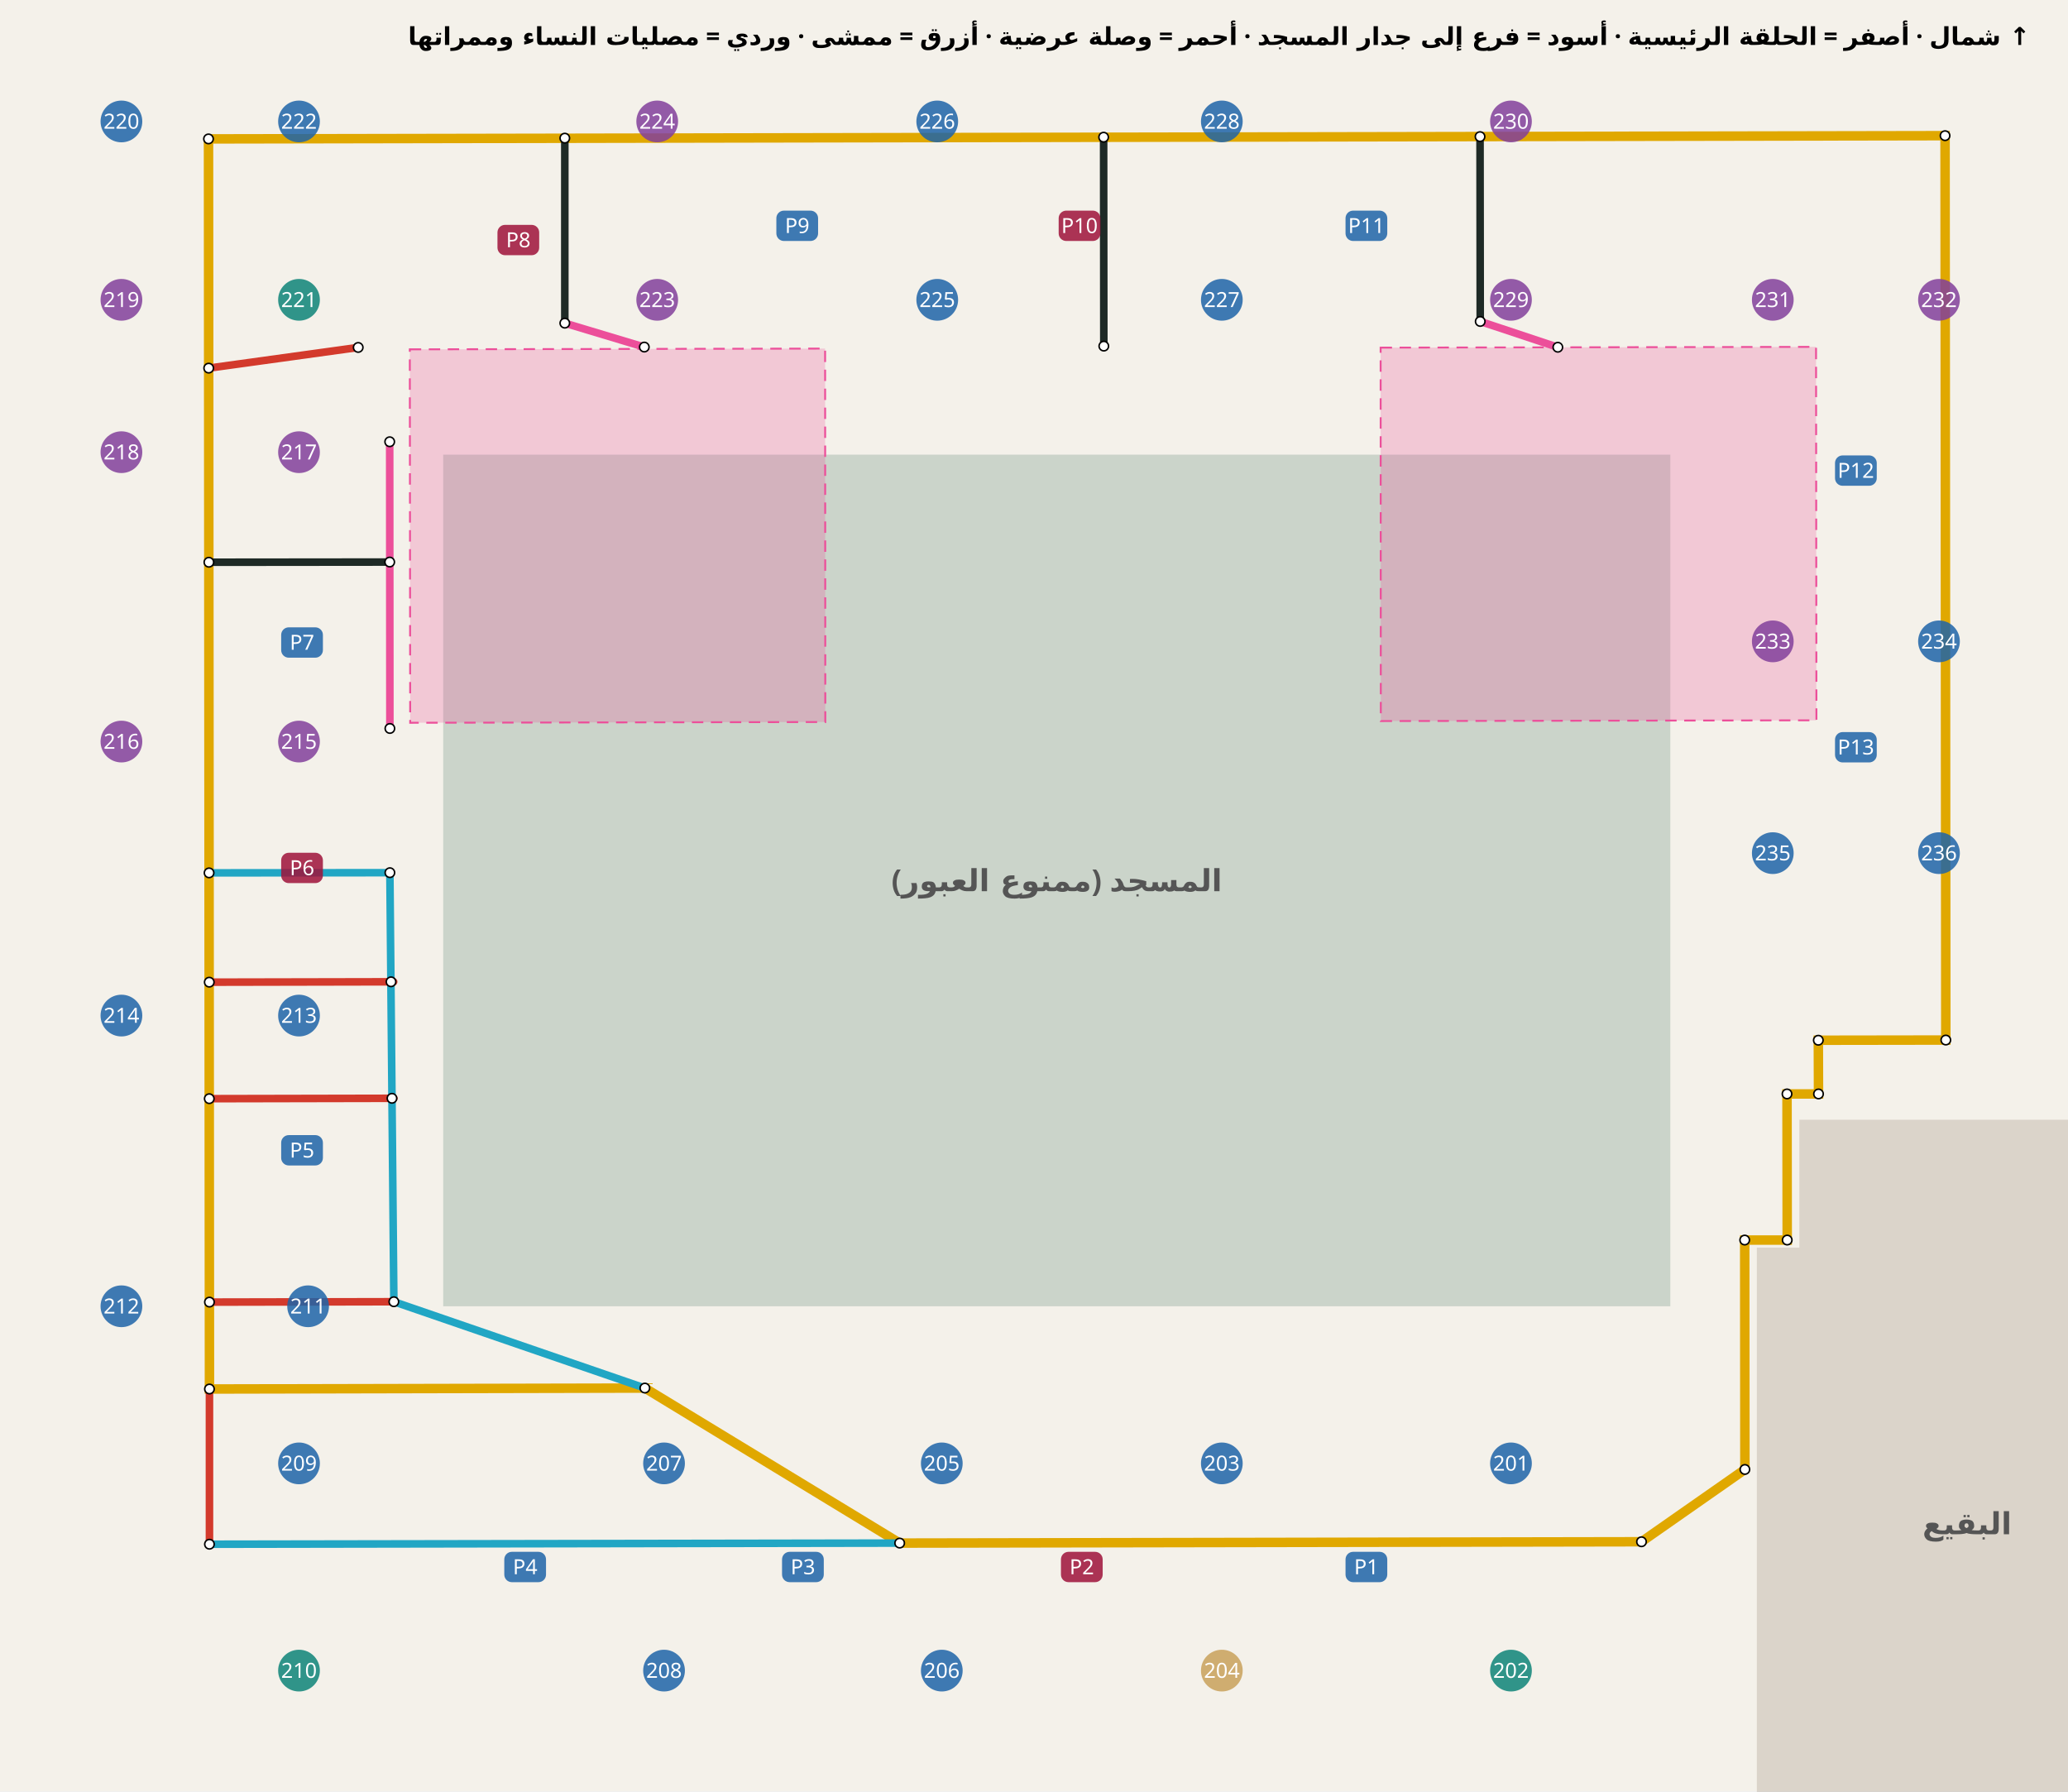
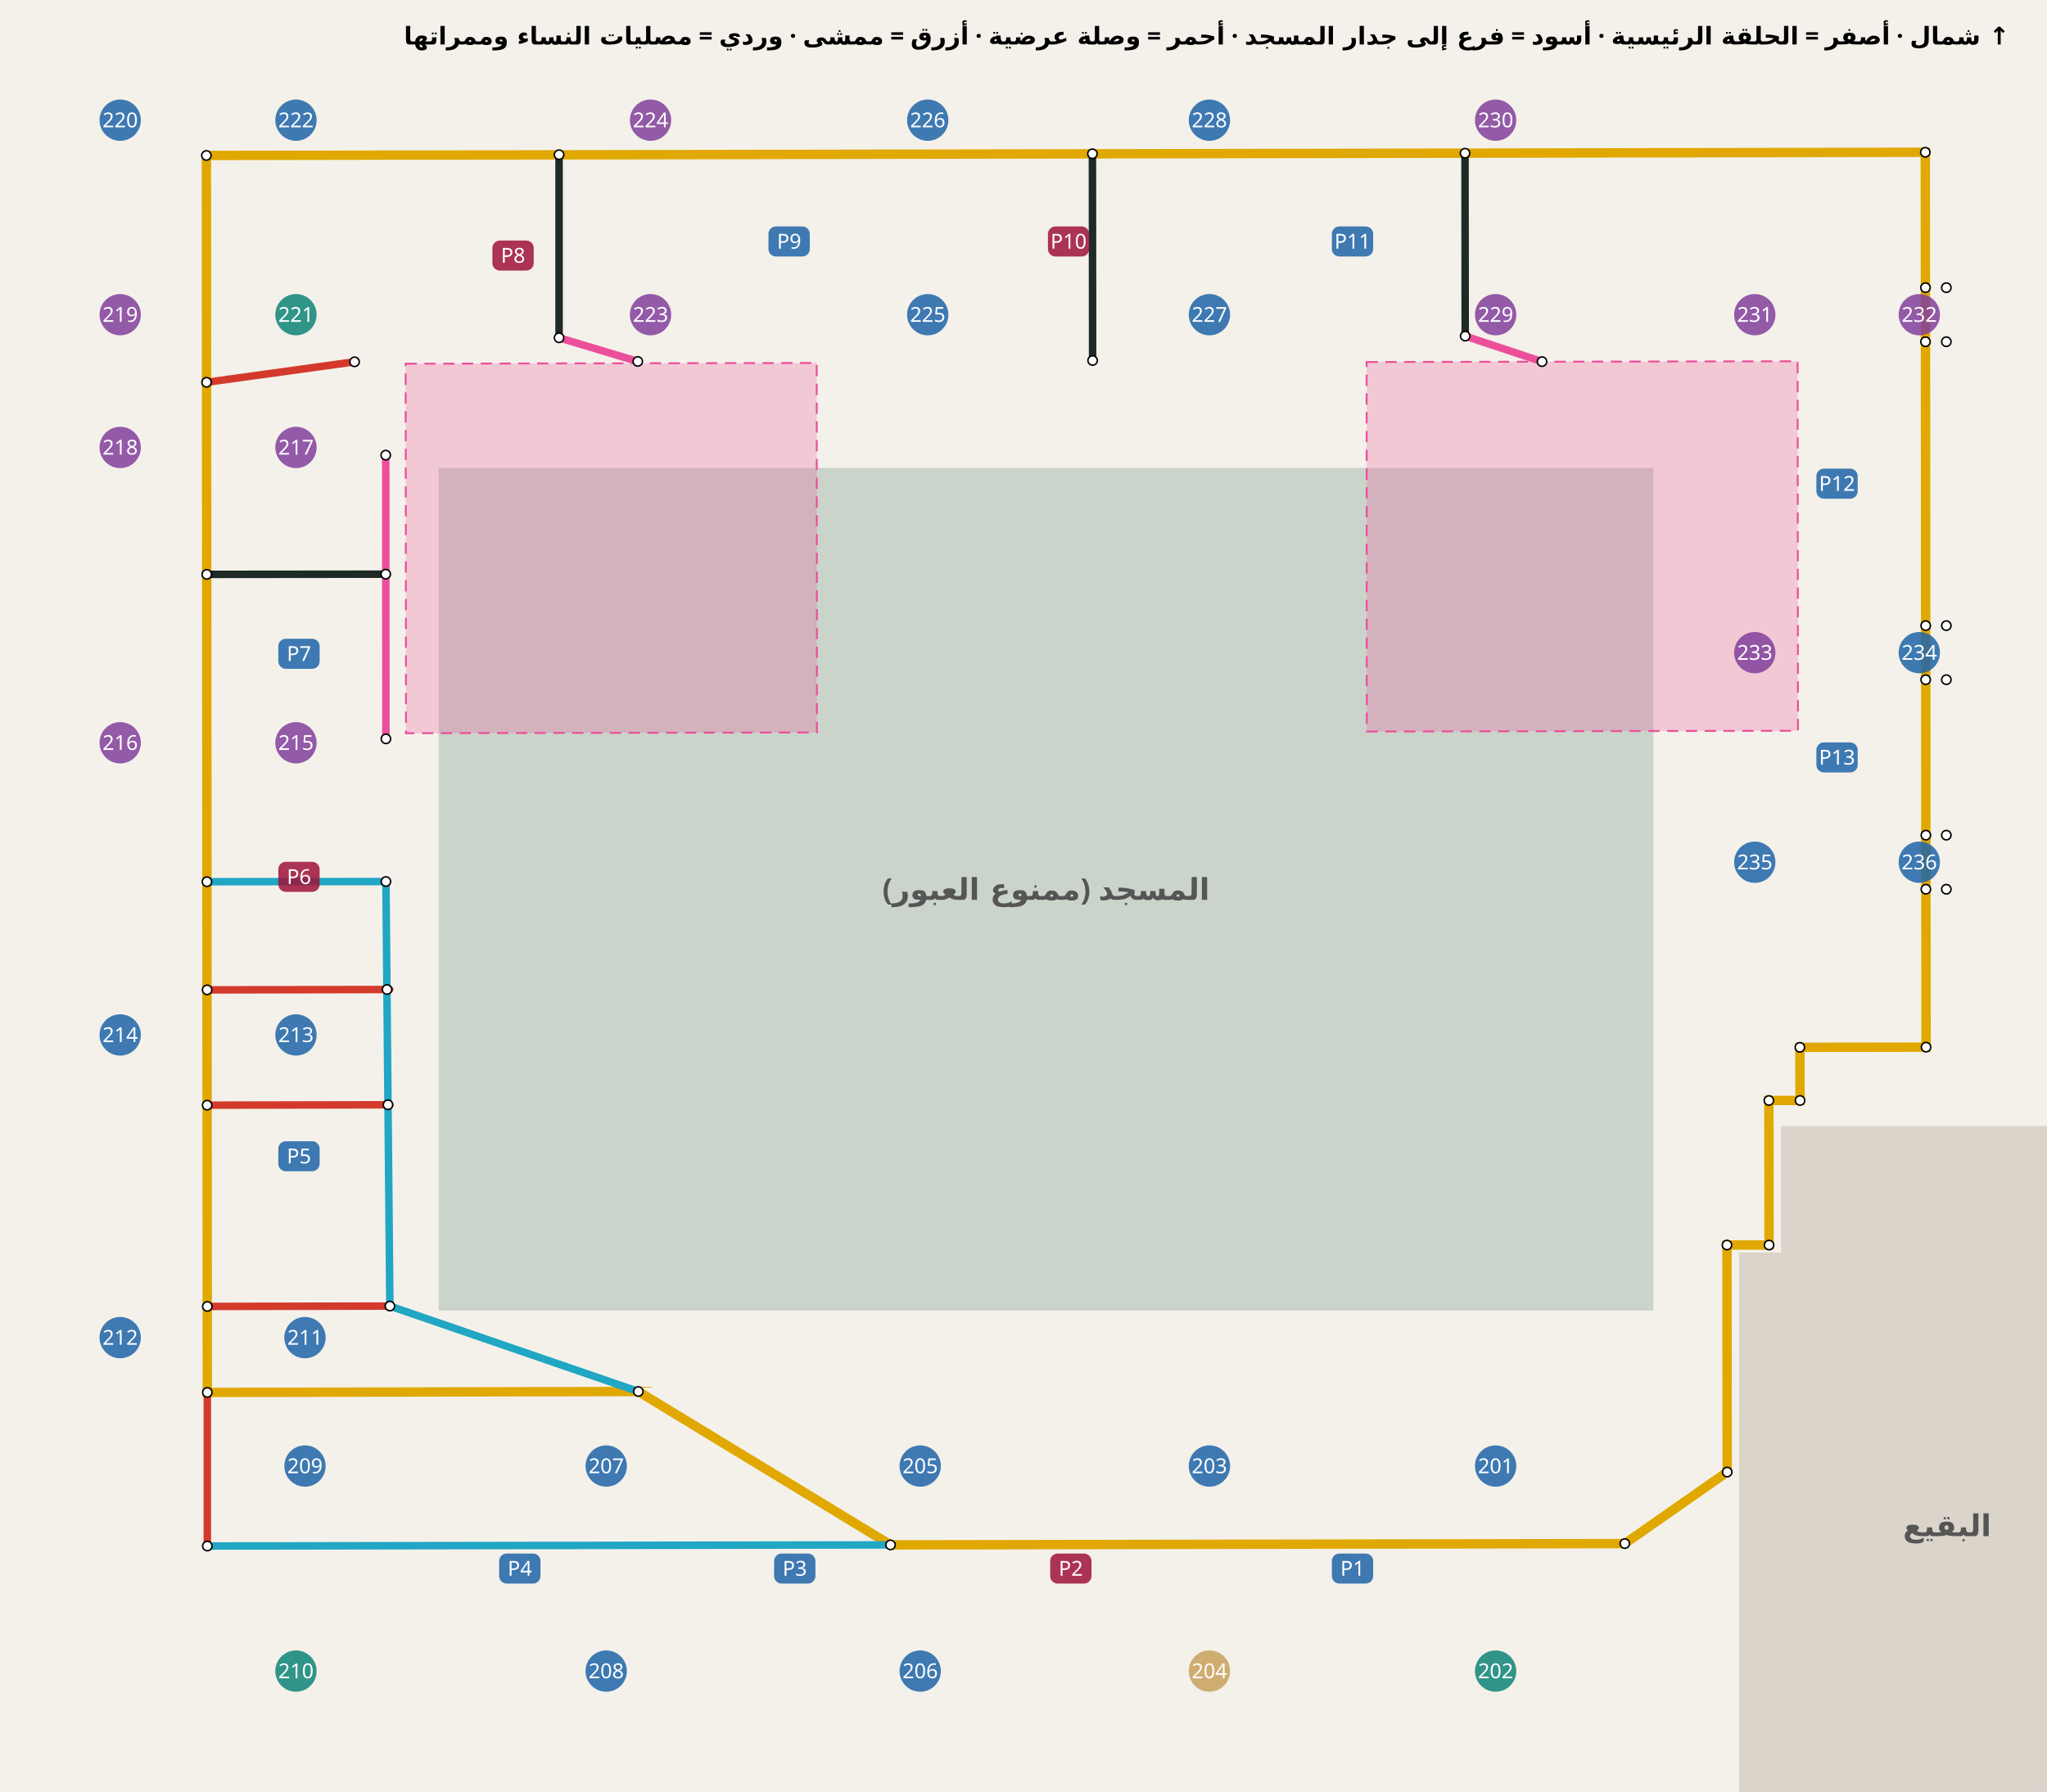
- <svg xmlns="http://www.w3.org/2000/svg" width="1090" height="944" font-family="sans-serif" direction="rtl">
+ <svg xmlns="http://www.w3.org/2000/svg" width="1090" height="954" font-family="sans-serif" direction="rtl">
  <style>text{font-size:11px;text-anchor:middle;dominant-baseline:middle}.o{font-size:16px;font-weight:700;fill:#555}</style>
  <rect width="100%" height="100%" fill="#f4f1ea" />
-   <rect x="233.6" y="239.6" width="646.8" height="448.8" fill="#0e4d3a" opacity=".18" />
-   <text x="557.0" y="464.0" class="o">المسجد (ممنوع العبور)</text>
-   <rect x="926.0" y="657.5" width="221.6" height="292.9" fill="#6a4e39" opacity=".18" />
-   <text x="1036.8" y="804.0" class="o">البقيع</text>
-   <rect x="948.4" y="590.1" width="199.3" height="67.4" fill="#6a4e39" opacity=".18" />
-   <polygon points="216.0,184.1 434.9,183.7 435.0,380.5 216.2,380.9" fill="#ec4f9a" fill-opacity=".25" stroke="#ec4f9a" stroke-dasharray="6 4" />
-   <polygon points="727.7,183.2 957.2,182.8 957.4,379.6 727.8,380.0" fill="#ec4f9a" fill-opacity=".25" stroke="#ec4f9a" stroke-dasharray="6 4" />
-   <polyline points="109.9,73.2 1025.2,71.5 1025.6,548.1 958.4,548.2 958.5,576.5 941.9,576.5 942.0,653.5 919.6,653.5 919.7,774.4 865.2,812.5 474.2,813.2 339.9,731.5 110.4,732.0 109.9,73.2" fill="none" stroke="#e0a800" stroke-width="5" />
-   <polyline points="297.7,72.8 297.7,170.3" fill="none" stroke="#1e2a26" stroke-width="4" stroke-linecap="round" />
-   <polyline points="297.7,170.3 339.6,182.9" fill="none" stroke="#ec4f9a" stroke-width="4" stroke-linecap="round" />
-   <polyline points="581.7,72.3 581.8,182.4" fill="none" stroke="#1e2a26" stroke-width="4" stroke-linecap="round" />
-   <polyline points="780.1,72.0 780.2,169.4" fill="none" stroke="#1e2a26" stroke-width="4" stroke-linecap="round" />
-   <polyline points="780.2,169.4 821.1,183.0" fill="none" stroke="#ec4f9a" stroke-width="4" stroke-linecap="round" />
-   <polyline points="110.0,194.0 188.8,183.1" fill="none" stroke="#d33a2c" stroke-width="4" stroke-linecap="round" />
-   <polyline points="110.1,296.3 205.4,296.2" fill="none" stroke="#1e2a26" stroke-width="4" stroke-linecap="round" />
-   <polyline points="205.4,232.8 205.5,383.9" fill="none" stroke="#ec4f9a" stroke-width="4" stroke-linecap="round" />
-   <polyline points="110.2,460.0 205.5,459.9 207.6,686.0" fill="none" stroke="#21a6c4" stroke-width="4" stroke-linecap="round" />
-   <polyline points="110.3,517.6 207.5,517.4" fill="none" stroke="#d33a2c" stroke-width="4" stroke-linecap="round" />
-   <polyline points="110.3,579.0 207.6,578.8" fill="none" stroke="#d33a2c" stroke-width="4" stroke-linecap="round" />
-   <polyline points="110.4,686.2 207.6,686.0" fill="none" stroke="#d33a2c" stroke-width="4" stroke-linecap="round" />
-   <polyline points="207.6,686.0 339.9,731.5" fill="none" stroke="#21a6c4" stroke-width="4" stroke-linecap="round" />
-   <polyline points="110.4,732.0 110.4,813.8" fill="none" stroke="#d33a2c" stroke-width="4" stroke-linecap="round" />
-   <polyline points="110.4,813.8 474.2,813.2" fill="none" stroke="#21a6c4" stroke-width="4" stroke-linecap="round" />
-   <circle cx="109.9" cy="73.2" r="2.5" fill="#fff" stroke="#000" stroke-width=".8" />
-   <circle cx="297.7" cy="72.8" r="2.5" fill="#fff" stroke="#000" stroke-width=".8" />
-   <circle cx="581.7" cy="72.3" r="2.5" fill="#fff" stroke="#000" stroke-width=".8" />
-   <circle cx="780.1" cy="72.0" r="2.5" fill="#fff" stroke="#000" stroke-width=".8" />
-   <circle cx="1025.2" cy="71.5" r="2.5" fill="#fff" stroke="#000" stroke-width=".8" />
-   <circle cx="1025.6" cy="548.1" r="2.5" fill="#fff" stroke="#000" stroke-width=".8" />
-   <circle cx="958.4" cy="548.2" r="2.5" fill="#fff" stroke="#000" stroke-width=".8" />
-   <circle cx="958.5" cy="576.5" r="2.5" fill="#fff" stroke="#000" stroke-width=".8" />
-   <circle cx="941.9" cy="576.5" r="2.5" fill="#fff" stroke="#000" stroke-width=".8" />
-   <circle cx="942.0" cy="653.5" r="2.5" fill="#fff" stroke="#000" stroke-width=".8" />
-   <circle cx="919.6" cy="653.5" r="2.5" fill="#fff" stroke="#000" stroke-width=".8" />
-   <circle cx="919.7" cy="774.4" r="2.5" fill="#fff" stroke="#000" stroke-width=".8" />
-   <circle cx="865.2" cy="812.5" r="2.5" fill="#fff" stroke="#000" stroke-width=".8" />
-   <circle cx="474.2" cy="813.2" r="2.5" fill="#fff" stroke="#000" stroke-width=".8" />
-   <circle cx="339.9" cy="731.5" r="2.5" fill="#fff" stroke="#000" stroke-width=".8" />
-   <circle cx="110.4" cy="732.0" r="2.5" fill="#fff" stroke="#000" stroke-width=".8" />
-   <circle cx="110.4" cy="686.2" r="2.5" fill="#fff" stroke="#000" stroke-width=".8" />
-   <circle cx="110.3" cy="579.0" r="2.5" fill="#fff" stroke="#000" stroke-width=".8" />
-   <circle cx="110.3" cy="517.6" r="2.5" fill="#fff" stroke="#000" stroke-width=".8" />
-   <circle cx="110.2" cy="460.0" r="2.5" fill="#fff" stroke="#000" stroke-width=".8" />
-   <circle cx="110.1" cy="296.3" r="2.5" fill="#fff" stroke="#000" stroke-width=".8" />
-   <circle cx="110.0" cy="194.0" r="2.5" fill="#fff" stroke="#000" stroke-width=".8" />
-   <circle cx="297.7" cy="170.3" r="2.5" fill="#fff" stroke="#000" stroke-width=".8" />
-   <circle cx="339.6" cy="182.9" r="2.5" fill="#fff" stroke="#000" stroke-width=".8" />
-   <circle cx="581.8" cy="182.4" r="2.5" fill="#fff" stroke="#000" stroke-width=".8" />
-   <circle cx="780.2" cy="169.4" r="2.5" fill="#fff" stroke="#000" stroke-width=".8" />
-   <circle cx="821.1" cy="183.0" r="2.5" fill="#fff" stroke="#000" stroke-width=".8" />
-   <circle cx="188.8" cy="183.1" r="2.5" fill="#fff" stroke="#000" stroke-width=".8" />
-   <circle cx="205.4" cy="296.2" r="2.5" fill="#fff" stroke="#000" stroke-width=".8" />
-   <circle cx="205.4" cy="232.8" r="2.5" fill="#fff" stroke="#000" stroke-width=".8" />
-   <circle cx="205.5" cy="383.9" r="2.5" fill="#fff" stroke="#000" stroke-width=".8" />
-   <circle cx="205.5" cy="459.9" r="2.5" fill="#fff" stroke="#000" stroke-width=".8" />
-   <circle cx="206.1" cy="517.4" r="2.5" fill="#fff" stroke="#000" stroke-width=".8" />
-   <circle cx="206.6" cy="578.8" r="2.5" fill="#fff" stroke="#000" stroke-width=".8" />
-   <circle cx="207.6" cy="686.0" r="2.5" fill="#fff" stroke="#000" stroke-width=".8" />
-   <circle cx="110.4" cy="813.8" r="2.5" fill="#fff" stroke="#000" stroke-width=".8" />
-   <circle cx="796.4" cy="880.4" r="11" fill="#0e8478" opacity=".85" />
-   <text x="796.4" y="880.4" fill="#fff">202</text>
-   <circle cx="796.4" cy="771.2" r="11" fill="#1f64a8" opacity=".85" />
-   <text x="796.4" y="771.2" fill="#fff">201</text>
-   <circle cx="644.0" cy="880.4" r="11" fill="#c9a15b" opacity=".85" />
-   <text x="644.0" y="880.4" fill="#fff">204</text>
-   <circle cx="644.0" cy="771.2" r="11" fill="#1f64a8" opacity=".85" />
-   <text x="644.0" y="771.2" fill="#fff">203</text>
-   <circle cx="496.4" cy="880.4" r="11" fill="#1f64a8" opacity=".85" />
-   <text x="496.4" y="880.4" fill="#fff">206</text>
-   <circle cx="496.4" cy="771.2" r="11" fill="#1f64a8" opacity=".85" />
-   <text x="496.4" y="771.2" fill="#fff">205</text>
-   <circle cx="350.0" cy="880.4" r="11" fill="#1f64a8" opacity=".85" />
-   <text x="350.0" y="880.4" fill="#fff">208</text>
-   <circle cx="350.0" cy="771.2" r="11" fill="#1f64a8" opacity=".85" />
-   <text x="350.0" y="771.2" fill="#fff">207</text>
-   <circle cx="157.6" cy="880.4" r="11" fill="#0e8478" opacity=".85" />
-   <text x="157.6" y="880.4" fill="#fff">210</text>
-   <circle cx="157.6" cy="771.2" r="11" fill="#1f64a8" opacity=".85" />
-   <text x="157.6" y="771.2" fill="#fff">209</text>
-   <circle cx="162.4" cy="688.4" r="11" fill="#1f64a8" opacity=".85" />
-   <text x="162.4" y="688.4" fill="#fff">211</text>
-   <circle cx="64.0" cy="688.4" r="11" fill="#1f64a8" opacity=".85" />
-   <text x="64.0" y="688.4" fill="#fff">212</text>
-   <circle cx="157.6" cy="535.2" r="11" fill="#1f64a8" opacity=".85" />
-   <text x="157.6" y="535.2" fill="#fff">213</text>
-   <circle cx="64.0" cy="535.2" r="11" fill="#1f64a8" opacity=".85" />
-   <text x="64.0" y="535.2" fill="#fff">214</text>
-   <circle cx="157.6" cy="390.8" r="11" fill="#83409b" opacity=".85" />
-   <text x="157.6" y="390.8" fill="#fff">215</text>
-   <circle cx="64.0" cy="390.8" r="11" fill="#83409b" opacity=".85" />
-   <text x="64.0" y="390.8" fill="#fff">216</text>
+   <rect x="233.6" y="249.2" width="646.8" height="448.8" fill="#0e4d3a" opacity=".18" />
+   <text x="557.0" y="473.6" class="o">المسجد (ممنوع العبور)</text>
+   <rect x="926.0" y="667.1" width="221.6" height="292.9" fill="#6a4e39" opacity=".18" />
+   <text x="1036.8" y="813.6" class="o">البقيع</text>
+   <rect x="948.4" y="599.7" width="199.3" height="67.4" fill="#6a4e39" opacity=".18" />
+   <polygon points="216.0,193.7 434.9,193.3 435.0,390.1 216.2,390.5" fill="#ec4f9a" fill-opacity=".25" stroke="#ec4f9a" stroke-dasharray="6 4" />
+   <polygon points="727.7,192.8 957.2,192.4 957.4,389.2 727.8,389.6" fill="#ec4f9a" fill-opacity=".25" stroke="#ec4f9a" stroke-dasharray="6 4" />
+   <polyline points="109.9,82.8 1025.2,81.1 1025.6,557.7 958.4,557.8 958.5,586.1 941.9,586.1 942.0,663.1 919.6,663.1 919.7,784.0 865.2,822.1 474.2,822.8 339.9,741.1 110.4,741.6 109.9,82.8" fill="none" stroke="#e0a800" stroke-width="5" />
+   <polyline points="297.7,82.4 297.7,179.9" fill="none" stroke="#1e2a26" stroke-width="4" stroke-linecap="round" />
+   <polyline points="297.7,179.9 339.6,192.5" fill="none" stroke="#ec4f9a" stroke-width="4" stroke-linecap="round" />
+   <polyline points="581.7,81.9 581.8,192.0" fill="none" stroke="#1e2a26" stroke-width="4" stroke-linecap="round" />
+   <polyline points="780.1,81.6 780.2,179.0" fill="none" stroke="#1e2a26" stroke-width="4" stroke-linecap="round" />
+   <polyline points="780.2,179.0 821.1,192.6" fill="none" stroke="#ec4f9a" stroke-width="4" stroke-linecap="round" />
+   <polyline points="110.0,203.6 188.8,192.7" fill="none" stroke="#d33a2c" stroke-width="4" stroke-linecap="round" />
+   <polyline points="110.1,305.9 205.4,305.8" fill="none" stroke="#1e2a26" stroke-width="4" stroke-linecap="round" />
+   <polyline points="205.4,242.4 205.5,393.5" fill="none" stroke="#ec4f9a" stroke-width="4" stroke-linecap="round" />
+   <polyline points="110.2,469.6 205.5,469.5 207.6,695.6" fill="none" stroke="#21a6c4" stroke-width="4" stroke-linecap="round" />
+   <polyline points="110.3,527.2 207.5,527.0" fill="none" stroke="#d33a2c" stroke-width="4" stroke-linecap="round" />
+   <polyline points="110.3,588.6 207.6,588.4" fill="none" stroke="#d33a2c" stroke-width="4" stroke-linecap="round" />
+   <polyline points="110.4,695.8 207.6,695.6" fill="none" stroke="#d33a2c" stroke-width="4" stroke-linecap="round" />
+   <polyline points="207.6,695.6 339.9,741.1" fill="none" stroke="#21a6c4" stroke-width="4" stroke-linecap="round" />
+   <polyline points="110.4,741.6 110.4,823.4" fill="none" stroke="#d33a2c" stroke-width="4" stroke-linecap="round" />
+   <polyline points="110.4,823.4 474.2,822.8" fill="none" stroke="#21a6c4" stroke-width="4" stroke-linecap="round" />
+   <circle cx="109.9" cy="82.8" r="2.5" fill="#fff" stroke="#000" stroke-width=".8" />
+   <circle cx="297.7" cy="82.4" r="2.5" fill="#fff" stroke="#000" stroke-width=".8" />
+   <circle cx="581.7" cy="81.9" r="2.5" fill="#fff" stroke="#000" stroke-width=".8" />
+   <circle cx="780.1" cy="81.6" r="2.5" fill="#fff" stroke="#000" stroke-width=".8" />
+   <circle cx="1025.2" cy="81.1" r="2.5" fill="#fff" stroke="#000" stroke-width=".8" />
+   <circle cx="1025.3" cy="153.2" r="2.5" fill="#fff" stroke="#000" stroke-width=".8" />
+   <circle cx="1036.4" cy="153.2" r="2.5" fill="#fff" stroke="#000" stroke-width=".8" />
+   <circle cx="1036.4" cy="182.0" r="2.5" fill="#fff" stroke="#000" stroke-width=".8" />
+   <circle cx="1025.3" cy="182.0" r="2.5" fill="#fff" stroke="#000" stroke-width=".8" />
+   <circle cx="1025.4" cy="333.2" r="2.5" fill="#fff" stroke="#000" stroke-width=".8" />
+   <circle cx="1036.4" cy="333.2" r="2.5" fill="#fff" stroke="#000" stroke-width=".8" />
+   <circle cx="1036.4" cy="362.0" r="2.5" fill="#fff" stroke="#000" stroke-width=".8" />
+   <circle cx="1025.4" cy="362.0" r="2.5" fill="#fff" stroke="#000" stroke-width=".8" />
+   <circle cx="1025.5" cy="444.8" r="2.5" fill="#fff" stroke="#000" stroke-width=".8" />
+   <circle cx="1036.4" cy="444.8" r="2.5" fill="#fff" stroke="#000" stroke-width=".8" />
+   <circle cx="1036.4" cy="473.6" r="2.5" fill="#fff" stroke="#000" stroke-width=".8" />
+   <circle cx="1025.5" cy="473.6" r="2.5" fill="#fff" stroke="#000" stroke-width=".8" />
+   <circle cx="1025.6" cy="557.7" r="2.5" fill="#fff" stroke="#000" stroke-width=".8" />
+   <circle cx="958.4" cy="557.8" r="2.5" fill="#fff" stroke="#000" stroke-width=".8" />
+   <circle cx="958.5" cy="586.1" r="2.5" fill="#fff" stroke="#000" stroke-width=".8" />
+   <circle cx="941.9" cy="586.1" r="2.5" fill="#fff" stroke="#000" stroke-width=".8" />
+   <circle cx="942.0" cy="663.1" r="2.5" fill="#fff" stroke="#000" stroke-width=".8" />
+   <circle cx="919.6" cy="663.1" r="2.5" fill="#fff" stroke="#000" stroke-width=".8" />
+   <circle cx="919.7" cy="784.0" r="2.5" fill="#fff" stroke="#000" stroke-width=".8" />
+   <circle cx="865.2" cy="822.1" r="2.5" fill="#fff" stroke="#000" stroke-width=".8" />
+   <circle cx="474.2" cy="822.8" r="2.5" fill="#fff" stroke="#000" stroke-width=".8" />
+   <circle cx="339.9" cy="741.1" r="2.5" fill="#fff" stroke="#000" stroke-width=".8" />
+   <circle cx="110.4" cy="741.6" r="2.5" fill="#fff" stroke="#000" stroke-width=".8" />
+   <circle cx="110.4" cy="695.8" r="2.5" fill="#fff" stroke="#000" stroke-width=".8" />
+   <circle cx="110.3" cy="588.6" r="2.5" fill="#fff" stroke="#000" stroke-width=".8" />
+   <circle cx="110.3" cy="527.2" r="2.5" fill="#fff" stroke="#000" stroke-width=".8" />
+   <circle cx="110.2" cy="469.6" r="2.5" fill="#fff" stroke="#000" stroke-width=".8" />
+   <circle cx="110.1" cy="305.9" r="2.5" fill="#fff" stroke="#000" stroke-width=".8" />
+   <circle cx="110.0" cy="203.6" r="2.5" fill="#fff" stroke="#000" stroke-width=".8" />
+   <circle cx="297.7" cy="179.9" r="2.5" fill="#fff" stroke="#000" stroke-width=".8" />
+   <circle cx="339.6" cy="192.5" r="2.5" fill="#fff" stroke="#000" stroke-width=".8" />
+   <circle cx="581.8" cy="192.0" r="2.5" fill="#fff" stroke="#000" stroke-width=".8" />
+   <circle cx="780.2" cy="179.0" r="2.5" fill="#fff" stroke="#000" stroke-width=".8" />
+   <circle cx="821.1" cy="192.6" r="2.5" fill="#fff" stroke="#000" stroke-width=".8" />
+   <circle cx="188.8" cy="192.7" r="2.5" fill="#fff" stroke="#000" stroke-width=".8" />
+   <circle cx="205.4" cy="305.8" r="2.5" fill="#fff" stroke="#000" stroke-width=".8" />
+   <circle cx="205.4" cy="242.4" r="2.5" fill="#fff" stroke="#000" stroke-width=".8" />
+   <circle cx="205.5" cy="393.5" r="2.5" fill="#fff" stroke="#000" stroke-width=".8" />
+   <circle cx="205.5" cy="469.5" r="2.5" fill="#fff" stroke="#000" stroke-width=".8" />
+   <circle cx="206.1" cy="527.0" r="2.5" fill="#fff" stroke="#000" stroke-width=".8" />
+   <circle cx="206.6" cy="588.4" r="2.5" fill="#fff" stroke="#000" stroke-width=".8" />
+   <circle cx="207.6" cy="695.6" r="2.5" fill="#fff" stroke="#000" stroke-width=".8" />
+   <circle cx="110.4" cy="823.4" r="2.5" fill="#fff" stroke="#000" stroke-width=".8" />
+   <circle cx="796.4" cy="890.0" r="11" fill="#0e8478" opacity=".85" />
+   <text x="796.4" y="890.0" fill="#fff">202</text>
+   <circle cx="796.4" cy="780.8" r="11" fill="#1f64a8" opacity=".85" />
+   <text x="796.4" y="780.8" fill="#fff">201</text>
+   <circle cx="644.0" cy="890.0" r="11" fill="#c9a15b" opacity=".85" />
+   <text x="644.0" y="890.0" fill="#fff">204</text>
+   <circle cx="644.0" cy="780.8" r="11" fill="#1f64a8" opacity=".85" />
+   <text x="644.0" y="780.8" fill="#fff">203</text>
+   <circle cx="490.0" cy="890.0" r="11" fill="#1f64a8" opacity=".85" />
+   <text x="490.0" y="890.0" fill="#fff">206</text>
+   <circle cx="490.0" cy="780.8" r="11" fill="#1f64a8" opacity=".85" />
+   <text x="490.0" y="780.8" fill="#fff">205</text>
+   <circle cx="322.8" cy="890.0" r="11" fill="#1f64a8" opacity=".85" />
+   <text x="322.8" y="890.0" fill="#fff">208</text>
+   <circle cx="322.8" cy="780.8" r="11" fill="#1f64a8" opacity=".85" />
+   <text x="322.8" y="780.8" fill="#fff">207</text>
+   <circle cx="157.6" cy="890.0" r="11" fill="#0e8478" opacity=".85" />
+   <text x="157.6" y="890.0" fill="#fff">210</text>
+   <circle cx="162.4" cy="780.8" r="11" fill="#1f64a8" opacity=".85" />
+   <text x="162.4" y="780.8" fill="#fff">209</text>
+   <circle cx="162.4" cy="712.4" r="11" fill="#1f64a8" opacity=".85" />
+   <text x="162.4" y="712.4" fill="#fff">211</text>
+   <circle cx="64.0" cy="712.4" r="11" fill="#1f64a8" opacity=".85" />
+   <text x="64.0" y="712.4" fill="#fff">212</text>
+   <circle cx="157.6" cy="551.2" r="11" fill="#1f64a8" opacity=".85" />
+   <text x="157.6" y="551.2" fill="#fff">213</text>
+   <circle cx="64.0" cy="551.2" r="11" fill="#1f64a8" opacity=".85" />
+   <text x="64.0" y="551.2" fill="#fff">214</text>
+   <circle cx="157.6" cy="395.6" r="11" fill="#83409b" opacity=".85" />
+   <text x="157.6" y="395.6" fill="#fff">215</text>
+   <circle cx="64.0" cy="395.6" r="11" fill="#83409b" opacity=".85" />
+   <text x="64.0" y="395.6" fill="#fff">216</text>
  <circle cx="157.6" cy="238.3" r="11" fill="#83409b" opacity=".85" />
  <text x="157.6" y="238.3" fill="#fff">217</text>
  <circle cx="64.0" cy="238.3" r="11" fill="#83409b" opacity=".85" />
  <text x="64.0" y="238.3" fill="#fff">218</text>
  <circle cx="64.0" cy="64.0" r="11" fill="#1f64a8" opacity=".85" />
  <text x="64.0" y="64.0" fill="#fff">220</text>
-   <circle cx="64.0" cy="158.0" r="11" fill="#83409b" opacity=".85" />
-   <text x="64.0" y="158.0" fill="#fff">219</text>
+   <circle cx="64.0" cy="167.6" r="11" fill="#83409b" opacity=".85" />
+   <text x="64.0" y="167.6" fill="#fff">219</text>
  <circle cx="157.6" cy="64.0" r="11" fill="#1f64a8" opacity=".85" />
  <text x="157.6" y="64.0" fill="#fff">222</text>
-   <circle cx="157.6" cy="158.0" r="11" fill="#0e8478" opacity=".85" />
-   <text x="157.6" y="158.0" fill="#fff">221</text>
+   <circle cx="157.6" cy="167.6" r="11" fill="#0e8478" opacity=".85" />
+   <text x="157.6" y="167.6" fill="#fff">221</text>
  <circle cx="346.4" cy="64.0" r="11" fill="#83409b" opacity=".85" />
  <text x="346.4" y="64.0" fill="#fff">224</text>
-   <circle cx="346.4" cy="158.0" r="11" fill="#83409b" opacity=".85" />
-   <text x="346.4" y="158.0" fill="#fff">223</text>
+   <circle cx="346.4" cy="167.6" r="11" fill="#83409b" opacity=".85" />
+   <text x="346.4" y="167.6" fill="#fff">223</text>
  <circle cx="494.0" cy="64.0" r="11" fill="#1f64a8" opacity=".85" />
  <text x="494.0" y="64.0" fill="#fff">226</text>
-   <circle cx="494.0" cy="158.0" r="11" fill="#1f64a8" opacity=".85" />
-   <text x="494.0" y="158.0" fill="#fff">225</text>
+   <circle cx="494.0" cy="167.6" r="11" fill="#1f64a8" opacity=".85" />
+   <text x="494.0" y="167.6" fill="#fff">225</text>
  <circle cx="644.0" cy="64.0" r="11" fill="#1f64a8" opacity=".85" />
  <text x="644.0" y="64.0" fill="#fff">228</text>
-   <circle cx="644.0" cy="158.0" r="11" fill="#1f64a8" opacity=".85" />
-   <text x="644.0" y="158.0" fill="#fff">227</text>
+   <circle cx="644.0" cy="167.6" r="11" fill="#1f64a8" opacity=".85" />
+   <text x="644.0" y="167.6" fill="#fff">227</text>
  <circle cx="796.4" cy="64.0" r="11" fill="#83409b" opacity=".85" />
  <text x="796.4" y="64.0" fill="#fff">230</text>
-   <circle cx="796.4" cy="158.0" r="11" fill="#83409b" opacity=".85" />
-   <text x="796.4" y="158.0" fill="#fff">229</text>
-   <circle cx="1022.0" cy="449.6" r="11" fill="#1f64a8" opacity=".85" />
-   <text x="1022.0" y="449.6" fill="#fff">236</text>
-   <circle cx="934.4" cy="449.6" r="11" fill="#1f64a8" opacity=".85" />
-   <text x="934.4" y="449.6" fill="#fff">235</text>
-   <circle cx="1022.0" cy="338.0" r="11" fill="#1f64a8" opacity=".85" />
-   <text x="1022.0" y="338.0" fill="#fff">234</text>
-   <circle cx="934.4" cy="338.0" r="11" fill="#83409b" opacity=".85" />
-   <text x="934.4" y="338.0" fill="#fff">233</text>
-   <circle cx="1022.0" cy="158.0" r="11" fill="#83409b" opacity=".85" />
-   <text x="1022.0" y="158.0" fill="#fff">232</text>
-   <circle cx="934.4" cy="158.0" r="11" fill="#83409b" opacity=".85" />
-   <text x="934.4" y="158.0" fill="#fff">231</text>
-   <rect x="709.2" y="817.8" width="22" height="16" rx="4" fill="#1f64a8" opacity=".85" />
-   <text x="720.2" y="825.8" fill="#fff">P1</text>
-   <rect x="559.2" y="817.8" width="22" height="16" rx="4" fill="#9f1239" opacity=".85" />
-   <text x="570.2" y="825.8" fill="#fff">P2</text>
-   <rect x="412.2" y="817.8" width="22" height="16" rx="4" fill="#1f64a8" opacity=".85" />
-   <text x="423.2" y="825.8" fill="#fff">P3</text>
-   <rect x="265.8" y="817.8" width="22" height="16" rx="4" fill="#1f64a8" opacity=".85" />
-   <text x="276.8" y="825.8" fill="#fff">P4</text>
-   <rect x="148.2" y="598.2" width="22" height="16" rx="4" fill="#1f64a8" opacity=".85" />
-   <text x="159.2" y="606.2" fill="#fff">P5</text>
-   <rect x="148.2" y="449.4" width="22" height="16" rx="4" fill="#9f1239" opacity=".85" />
-   <text x="159.2" y="457.4" fill="#fff">P6</text>
-   <rect x="148.2" y="330.6" width="22" height="16" rx="4" fill="#1f64a8" opacity=".85" />
-   <text x="159.2" y="338.6" fill="#fff">P7</text>
-   <rect x="262.2" y="118.5" width="22" height="16" rx="4" fill="#9f1239" opacity=".85" />
-   <text x="273.2" y="126.5" fill="#fff">P8</text>
-   <rect x="409.2" y="111.0" width="22" height="16" rx="4" fill="#1f64a8" opacity=".85" />
-   <text x="420.2" y="119.0" fill="#fff">P9</text>
-   <rect x="558.0" y="111.0" width="22" height="16" rx="4" fill="#9f1239" opacity=".85" />
-   <text x="569.0" y="119.0" fill="#fff">P10</text>
-   <rect x="709.2" y="111.0" width="22" height="16" rx="4" fill="#1f64a8" opacity=".85" />
-   <text x="720.2" y="119.0" fill="#fff">P11</text>
-   <rect x="967.2" y="240.0" width="22" height="16" rx="4" fill="#1f64a8" opacity=".85" />
-   <text x="978.2" y="248.0" fill="#fff">P12</text>
-   <rect x="967.2" y="385.8" width="22" height="16" rx="4" fill="#1f64a8" opacity=".85" />
-   <text x="978.2" y="393.8" fill="#fff">P13</text>
+   <circle cx="796.4" cy="167.6" r="11" fill="#83409b" opacity=".85" />
+   <text x="796.4" y="167.6" fill="#fff">229</text>
+   <circle cx="1022.0" cy="459.2" r="11" fill="#1f64a8" opacity=".85" />
+   <text x="1022.0" y="459.2" fill="#fff">236</text>
+   <circle cx="934.4" cy="459.2" r="11" fill="#1f64a8" opacity=".85" />
+   <text x="934.4" y="459.2" fill="#fff">235</text>
+   <circle cx="1022.0" cy="347.6" r="11" fill="#1f64a8" opacity=".85" />
+   <text x="1022.0" y="347.6" fill="#fff">234</text>
+   <circle cx="934.4" cy="347.6" r="11" fill="#83409b" opacity=".85" />
+   <text x="934.4" y="347.6" fill="#fff">233</text>
+   <circle cx="1022.0" cy="167.6" r="11" fill="#83409b" opacity=".85" />
+   <text x="1022.0" y="167.6" fill="#fff">232</text>
+   <circle cx="934.4" cy="167.6" r="11" fill="#83409b" opacity=".85" />
+   <text x="934.4" y="167.6" fill="#fff">231</text>
+   <rect x="709.2" y="827.4" width="22" height="16" rx="4" fill="#1f64a8" opacity=".85" />
+   <text x="720.2" y="835.4" fill="#fff">P1</text>
+   <rect x="559.2" y="827.4" width="22" height="16" rx="4" fill="#9f1239" opacity=".85" />
+   <text x="570.2" y="835.4" fill="#fff">P2</text>
+   <rect x="412.2" y="827.4" width="22" height="16" rx="4" fill="#1f64a8" opacity=".85" />
+   <text x="423.2" y="835.4" fill="#fff">P3</text>
+   <rect x="265.8" y="827.4" width="22" height="16" rx="4" fill="#1f64a8" opacity=".85" />
+   <text x="276.8" y="835.4" fill="#fff">P4</text>
+   <rect x="148.2" y="607.8" width="22" height="16" rx="4" fill="#1f64a8" opacity=".85" />
+   <text x="159.2" y="615.8" fill="#fff">P5</text>
+   <rect x="148.2" y="459.0" width="22" height="16" rx="4" fill="#9f1239" opacity=".85" />
+   <text x="159.2" y="467.0" fill="#fff">P6</text>
+   <rect x="148.2" y="340.2" width="22" height="16" rx="4" fill="#1f64a8" opacity=".85" />
+   <text x="159.2" y="348.2" fill="#fff">P7</text>
+   <rect x="262.2" y="128.1" width="22" height="16" rx="4" fill="#9f1239" opacity=".85" />
+   <text x="273.2" y="136.1" fill="#fff">P8</text>
+   <rect x="409.2" y="120.6" width="22" height="16" rx="4" fill="#1f64a8" opacity=".85" />
+   <text x="420.2" y="128.6" fill="#fff">P9</text>
+   <rect x="558.0" y="120.6" width="22" height="16" rx="4" fill="#9f1239" opacity=".85" />
+   <text x="569.0" y="128.6" fill="#fff">P10</text>
+   <rect x="709.2" y="120.6" width="22" height="16" rx="4" fill="#1f64a8" opacity=".85" />
+   <text x="720.2" y="128.6" fill="#fff">P11</text>
+   <rect x="967.2" y="249.6" width="22" height="16" rx="4" fill="#1f64a8" opacity=".85" />
+   <text x="978.2" y="257.6" fill="#fff">P12</text>
+   <rect x="967.2" y="395.4" width="22" height="16" rx="4" fill="#1f64a8" opacity=".85" />
+   <text x="978.2" y="403.4" fill="#fff">P13</text>
  <text x="1070" y="20" style="text-anchor:start;font-size:13px;font-weight:700">↑ شمال · أصفر = الحلقة الرئيسية · أسود = فرع إلى جدار المسجد · أحمر = وصلة عرضية · أزرق = ممشى · وردي = مصليات النساء وممراتها</text>
</svg>
